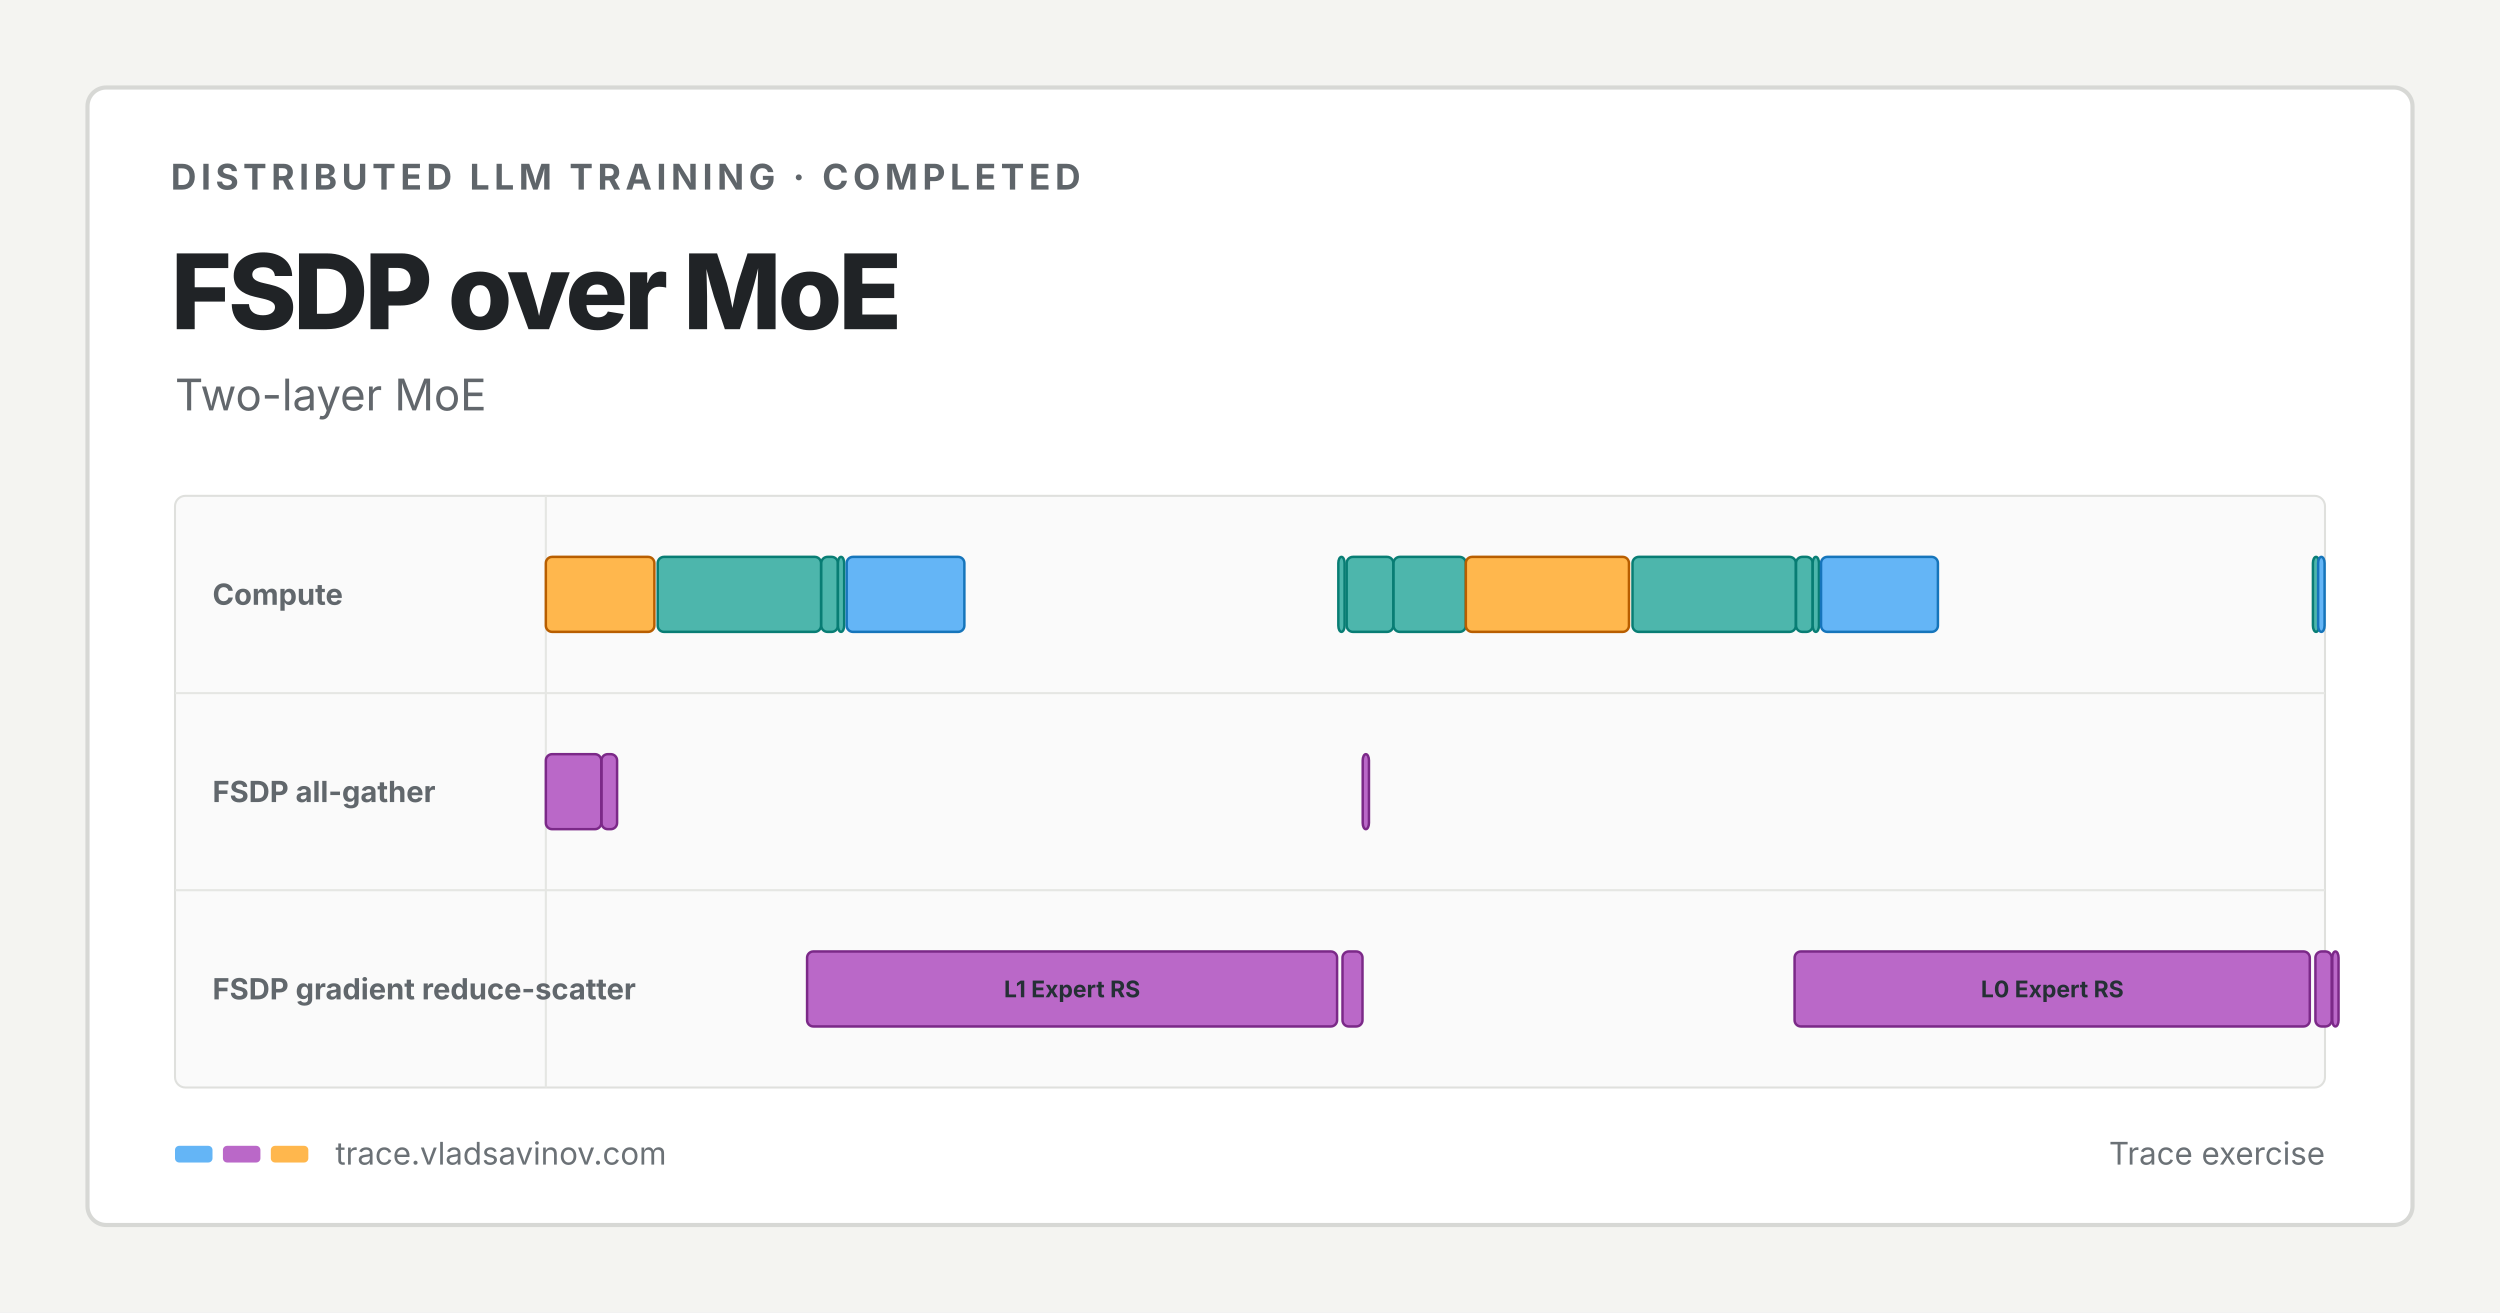
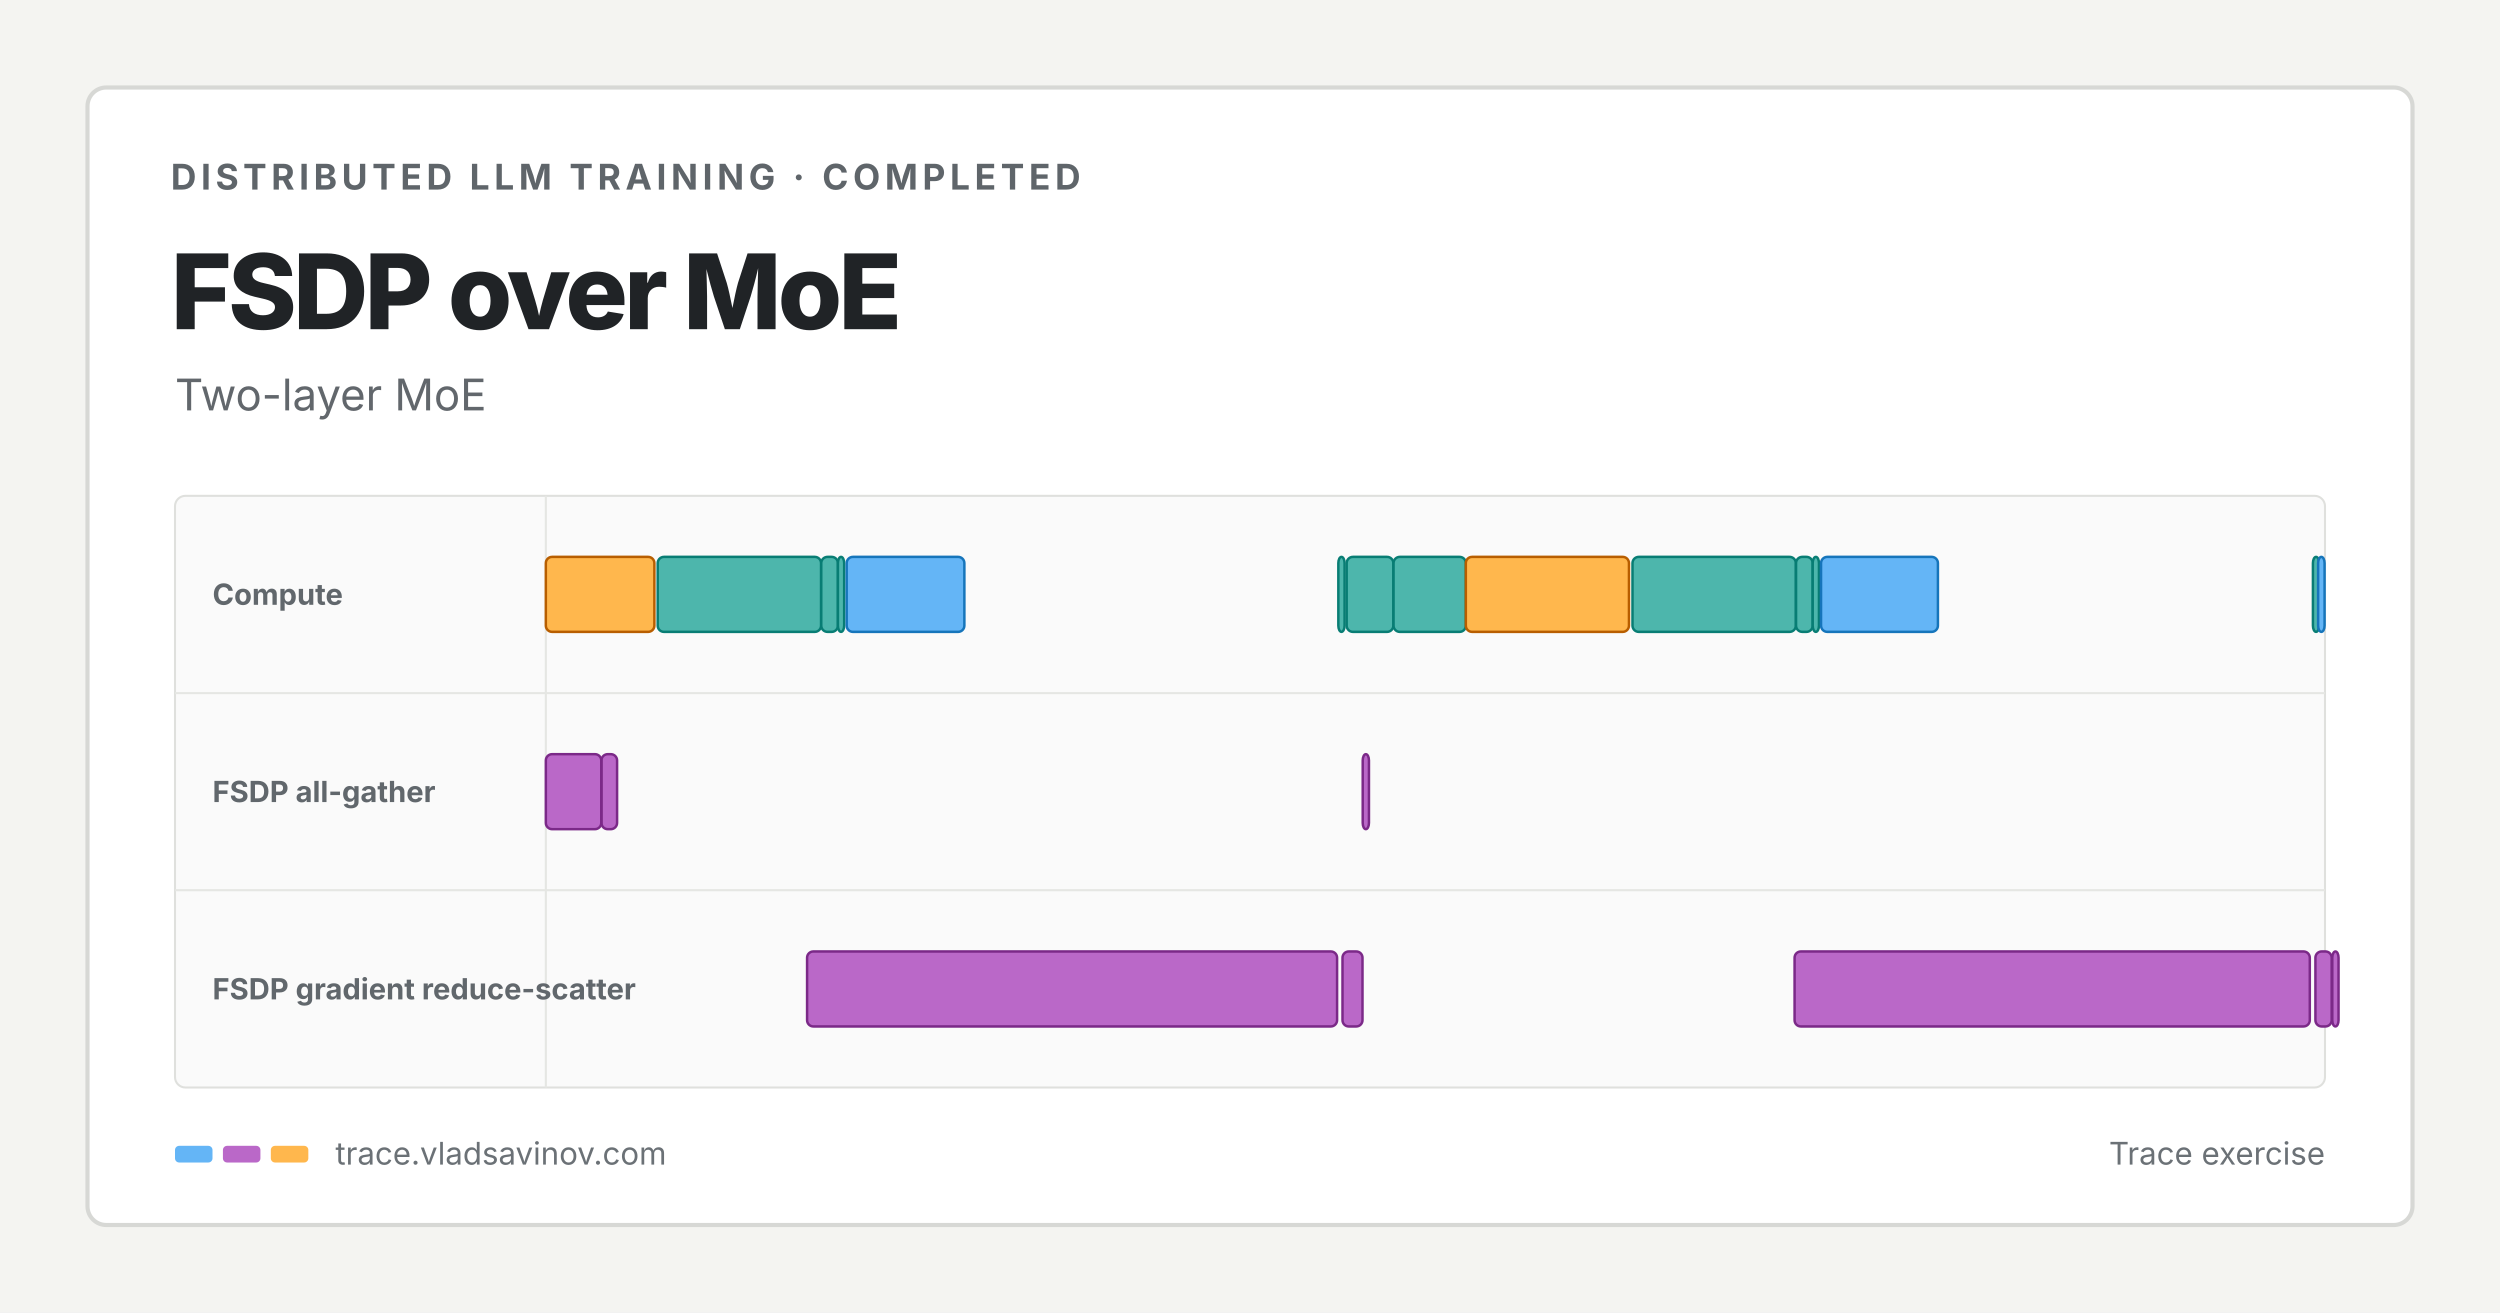
<svg xmlns="http://www.w3.org/2000/svg" width="1200" height="630" viewBox="0 0 1200 630" role="img" aria-labelledby="title desc">
-   <defs>
-     <clipPath id="block-0">
-       <rect x="288.7" y="362.0" width="7.5" height="36.0" rx="3" />
-     </clipPath>
-     <clipPath id="block-1">
-       <rect x="262.0" y="362.0" width="26.6" height="36.0" rx="3" />
-     </clipPath>
-     <clipPath id="block-2">
-       <rect x="262.0" y="267.3" width="52.1" height="36.0" rx="3" />
-     </clipPath>
-     <clipPath id="block-3">
-       <rect x="315.7" y="267.3" width="78.4" height="36.0" rx="3" />
-     </clipPath>
-     <clipPath id="block-4">
-       <rect x="387.4" y="456.7" width="254.4" height="36.0" rx="3" />
-     </clipPath>
-     <clipPath id="block-5">
-       <rect x="394.2" y="267.3" width="8.0" height="36.0" rx="3" />
-     </clipPath>
-     <clipPath id="block-6">
-       <rect x="402.2" y="267.3" width="3.0" height="36.0" rx="3" />
-     </clipPath>
-     <clipPath id="block-7">
-       <rect x="406.4" y="267.3" width="56.5" height="36.0" rx="3" />
-     </clipPath>
-     <clipPath id="block-8">
-       <rect x="642.4" y="267.3" width="3.0" height="36.0" rx="3" />
-     </clipPath>
-     <clipPath id="block-9">
-       <rect x="644.4" y="456.7" width="9.6" height="36.0" rx="3" />
-     </clipPath>
-     <clipPath id="block-10">
-       <rect x="646.4" y="267.3" width="22.4" height="36.0" rx="3" />
-     </clipPath>
-     <clipPath id="block-11">
-       <rect x="654.1" y="362.0" width="3.0" height="36.0" rx="3" />
-     </clipPath>
-     <clipPath id="block-12">
-       <rect x="668.9" y="267.3" width="34.7" height="36.0" rx="3" />
-     </clipPath>
-     <clipPath id="block-13">
-       <rect x="703.6" y="267.3" width="78.3" height="36.0" rx="3" />
-     </clipPath>
-     <clipPath id="block-14">
-       <rect x="783.6" y="267.3" width="78.4" height="36.0" rx="3" />
-     </clipPath>
-     <clipPath id="block-15">
-       <rect x="861.4" y="456.7" width="247.3" height="36.0" rx="3" />
-     </clipPath>
-     <clipPath id="block-16">
-       <rect x="862.1" y="267.3" width="8.0" height="36.0" rx="3" />
-     </clipPath>
-     <clipPath id="block-17">
-       <rect x="870.1" y="267.3" width="3.0" height="36.0" rx="3" />
-     </clipPath>
-     <clipPath id="block-18">
-       <rect x="874.1" y="267.3" width="56.1" height="36.0" rx="3" />
-     </clipPath>
-     <clipPath id="block-19">
-       <rect x="1110.2" y="267.3" width="3.0" height="36.0" rx="3" />
-     </clipPath>
-     <clipPath id="block-20">
-       <rect x="1111.4" y="456.7" width="7.8" height="36.0" rx="3" />
-     </clipPath>
-     <clipPath id="block-21">
-       <rect x="1112.7" y="267.3" width="3.1" height="36.0" rx="3" />
-     </clipPath>
-     <clipPath id="block-22">
-       <rect x="1119.5" y="456.7" width="3.0" height="36.0" rx="3" />
-     </clipPath>
-   </defs>
  <rect width="1200" height="630" fill="#f4f4f1" />
  <rect x="42" y="42" width="1116" height="546" rx="9" fill="#fff" stroke="#d7d8d5" stroke-width="2" />
  <g font-family="Inter, Arial, sans-serif">
    <text x="82" y="91" fill="#5f656a" font-size="17" font-weight="700" letter-spacing="2.2">DISTRIBUTED LLM TRAINING · COMPLETED</text>
    <text x="82" y="158" fill="#202326" font-size="50" font-weight="760" letter-spacing="-1.8">FSDP over MoE</text>
    <text x="84" y="197" fill="#62676c" font-size="21">Two-layer MoE</text>
    <rect x="84" y="238" width="1032" height="284" rx="5" fill="#fafafa" stroke="#dfe0dd" />
    <g stroke="#e5e6e3" stroke-width="1">
      <line x1="262" y1="238" x2="262" y2="522" />
      <line x1="84" y1="332.7" x2="1116" y2="332.7" />
      <line x1="84" y1="427.3" x2="1116" y2="427.3" />
    </g>
    <g fill="#61676c" font-size="14" font-weight="650">
      <text x="102" y="290.3">Compute</text>
      <text x="102" y="385.0">FSDP all-gather</text>
      <text x="102" y="479.7">FSDP gradient reduce-scatter</text>
    </g>
    <g>
      <rect x="288.7" y="362.0" width="7.5" height="36.0" rx="3" fill="#ba68c8" stroke="#7b2988" stroke-width="1.2" />
      <rect x="262.0" y="362.0" width="26.6" height="36.0" rx="3" fill="#ba68c8" stroke="#7b2988" stroke-width="1.2" />
      <rect x="262.0" y="267.3" width="52.1" height="36.0" rx="3" fill="#ffb74d" stroke="#b85e00" stroke-width="1.2" />
      <rect x="315.7" y="267.3" width="78.4" height="36.0" rx="3" fill="#4db6ac" stroke="#087d74" stroke-width="1.2" />
      <rect x="387.4" y="456.7" width="254.4" height="36.0" rx="3" fill="#ba68c8" stroke="#7b2988" stroke-width="1.2" />
      <rect x="394.2" y="267.3" width="8.0" height="36.0" rx="3" fill="#4db6ac" stroke="#087d74" stroke-width="1.2" />
      <rect x="402.2" y="267.3" width="3.0" height="36.0" rx="3" fill="#4db6ac" stroke="#087d74" stroke-width="1.2" />
      <rect x="406.4" y="267.3" width="56.5" height="36.0" rx="3" fill="#64b5f6" stroke="#1675bb" stroke-width="1.2" />
      <rect x="642.4" y="267.3" width="3.0" height="36.0" rx="3" fill="#4db6ac" stroke="#087d74" stroke-width="1.2" />
      <rect x="644.4" y="456.7" width="9.6" height="36.0" rx="3" fill="#ba68c8" stroke="#7b2988" stroke-width="1.2" />
      <rect x="646.4" y="267.3" width="22.4" height="36.0" rx="3" fill="#4db6ac" stroke="#087d74" stroke-width="1.2" />
      <rect x="654.1" y="362.0" width="3.0" height="36.0" rx="3" fill="#ba68c8" stroke="#7b2988" stroke-width="1.2" />
      <rect x="668.9" y="267.3" width="34.7" height="36.0" rx="3" fill="#4db6ac" stroke="#087d74" stroke-width="1.2" />
      <rect x="703.6" y="267.3" width="78.3" height="36.0" rx="3" fill="#ffb74d" stroke="#b85e00" stroke-width="1.2" />
      <rect x="783.6" y="267.3" width="78.4" height="36.0" rx="3" fill="#4db6ac" stroke="#087d74" stroke-width="1.2" />
      <rect x="861.4" y="456.7" width="247.3" height="36.0" rx="3" fill="#ba68c8" stroke="#7b2988" stroke-width="1.2" />
      <rect x="862.1" y="267.3" width="8.0" height="36.0" rx="3" fill="#4db6ac" stroke="#087d74" stroke-width="1.2" />
      <rect x="870.1" y="267.3" width="3.0" height="36.0" rx="3" fill="#4db6ac" stroke="#087d74" stroke-width="1.2" />
      <rect x="874.1" y="267.3" width="56.1" height="36.0" rx="3" fill="#64b5f6" stroke="#1675bb" stroke-width="1.2" />
      <rect x="1110.2" y="267.3" width="3.0" height="36.0" rx="3" fill="#4db6ac" stroke="#087d74" stroke-width="1.2" />
      <rect x="1111.4" y="456.7" width="7.8" height="36.0" rx="3" fill="#ba68c8" stroke="#7b2988" stroke-width="1.2" />
      <rect x="1112.7" y="267.3" width="3.1" height="36.0" rx="3" fill="#64b5f6" stroke="#1675bb" stroke-width="1.2" />
      <rect x="1119.5" y="456.7" width="3.0" height="36.0" rx="3" fill="#ba68c8" stroke="#7b2988" stroke-width="1.2" />
    </g>
-     <g fill="#253035" font-size="11" font-weight="700">
-       <text x="514.6" y="478.7" text-anchor="middle" clip-path="url(#block-4)">L1 Expert RS</text>
-       <text x="985.1" y="478.7" text-anchor="middle" clip-path="url(#block-15)">L0 Expert RS</text>
-     </g>
    <g transform="translate(84 550)">
      <rect width="18" height="8" rx="2" fill="#64b5f6" />
      <rect x="23" width="18" height="8" rx="2" fill="#ba68c8" />
      <rect x="46" width="18" height="8" rx="2" fill="#ffb74d" />
      <text x="77" y="9" fill="#6b7176" font-size="15">trace.vladsavinov.com</text>
      <text x="1032" y="9" text-anchor="end" fill="#6b7176" font-size="15">Trace exercise</text>
    </g>
  </g>
</svg>
